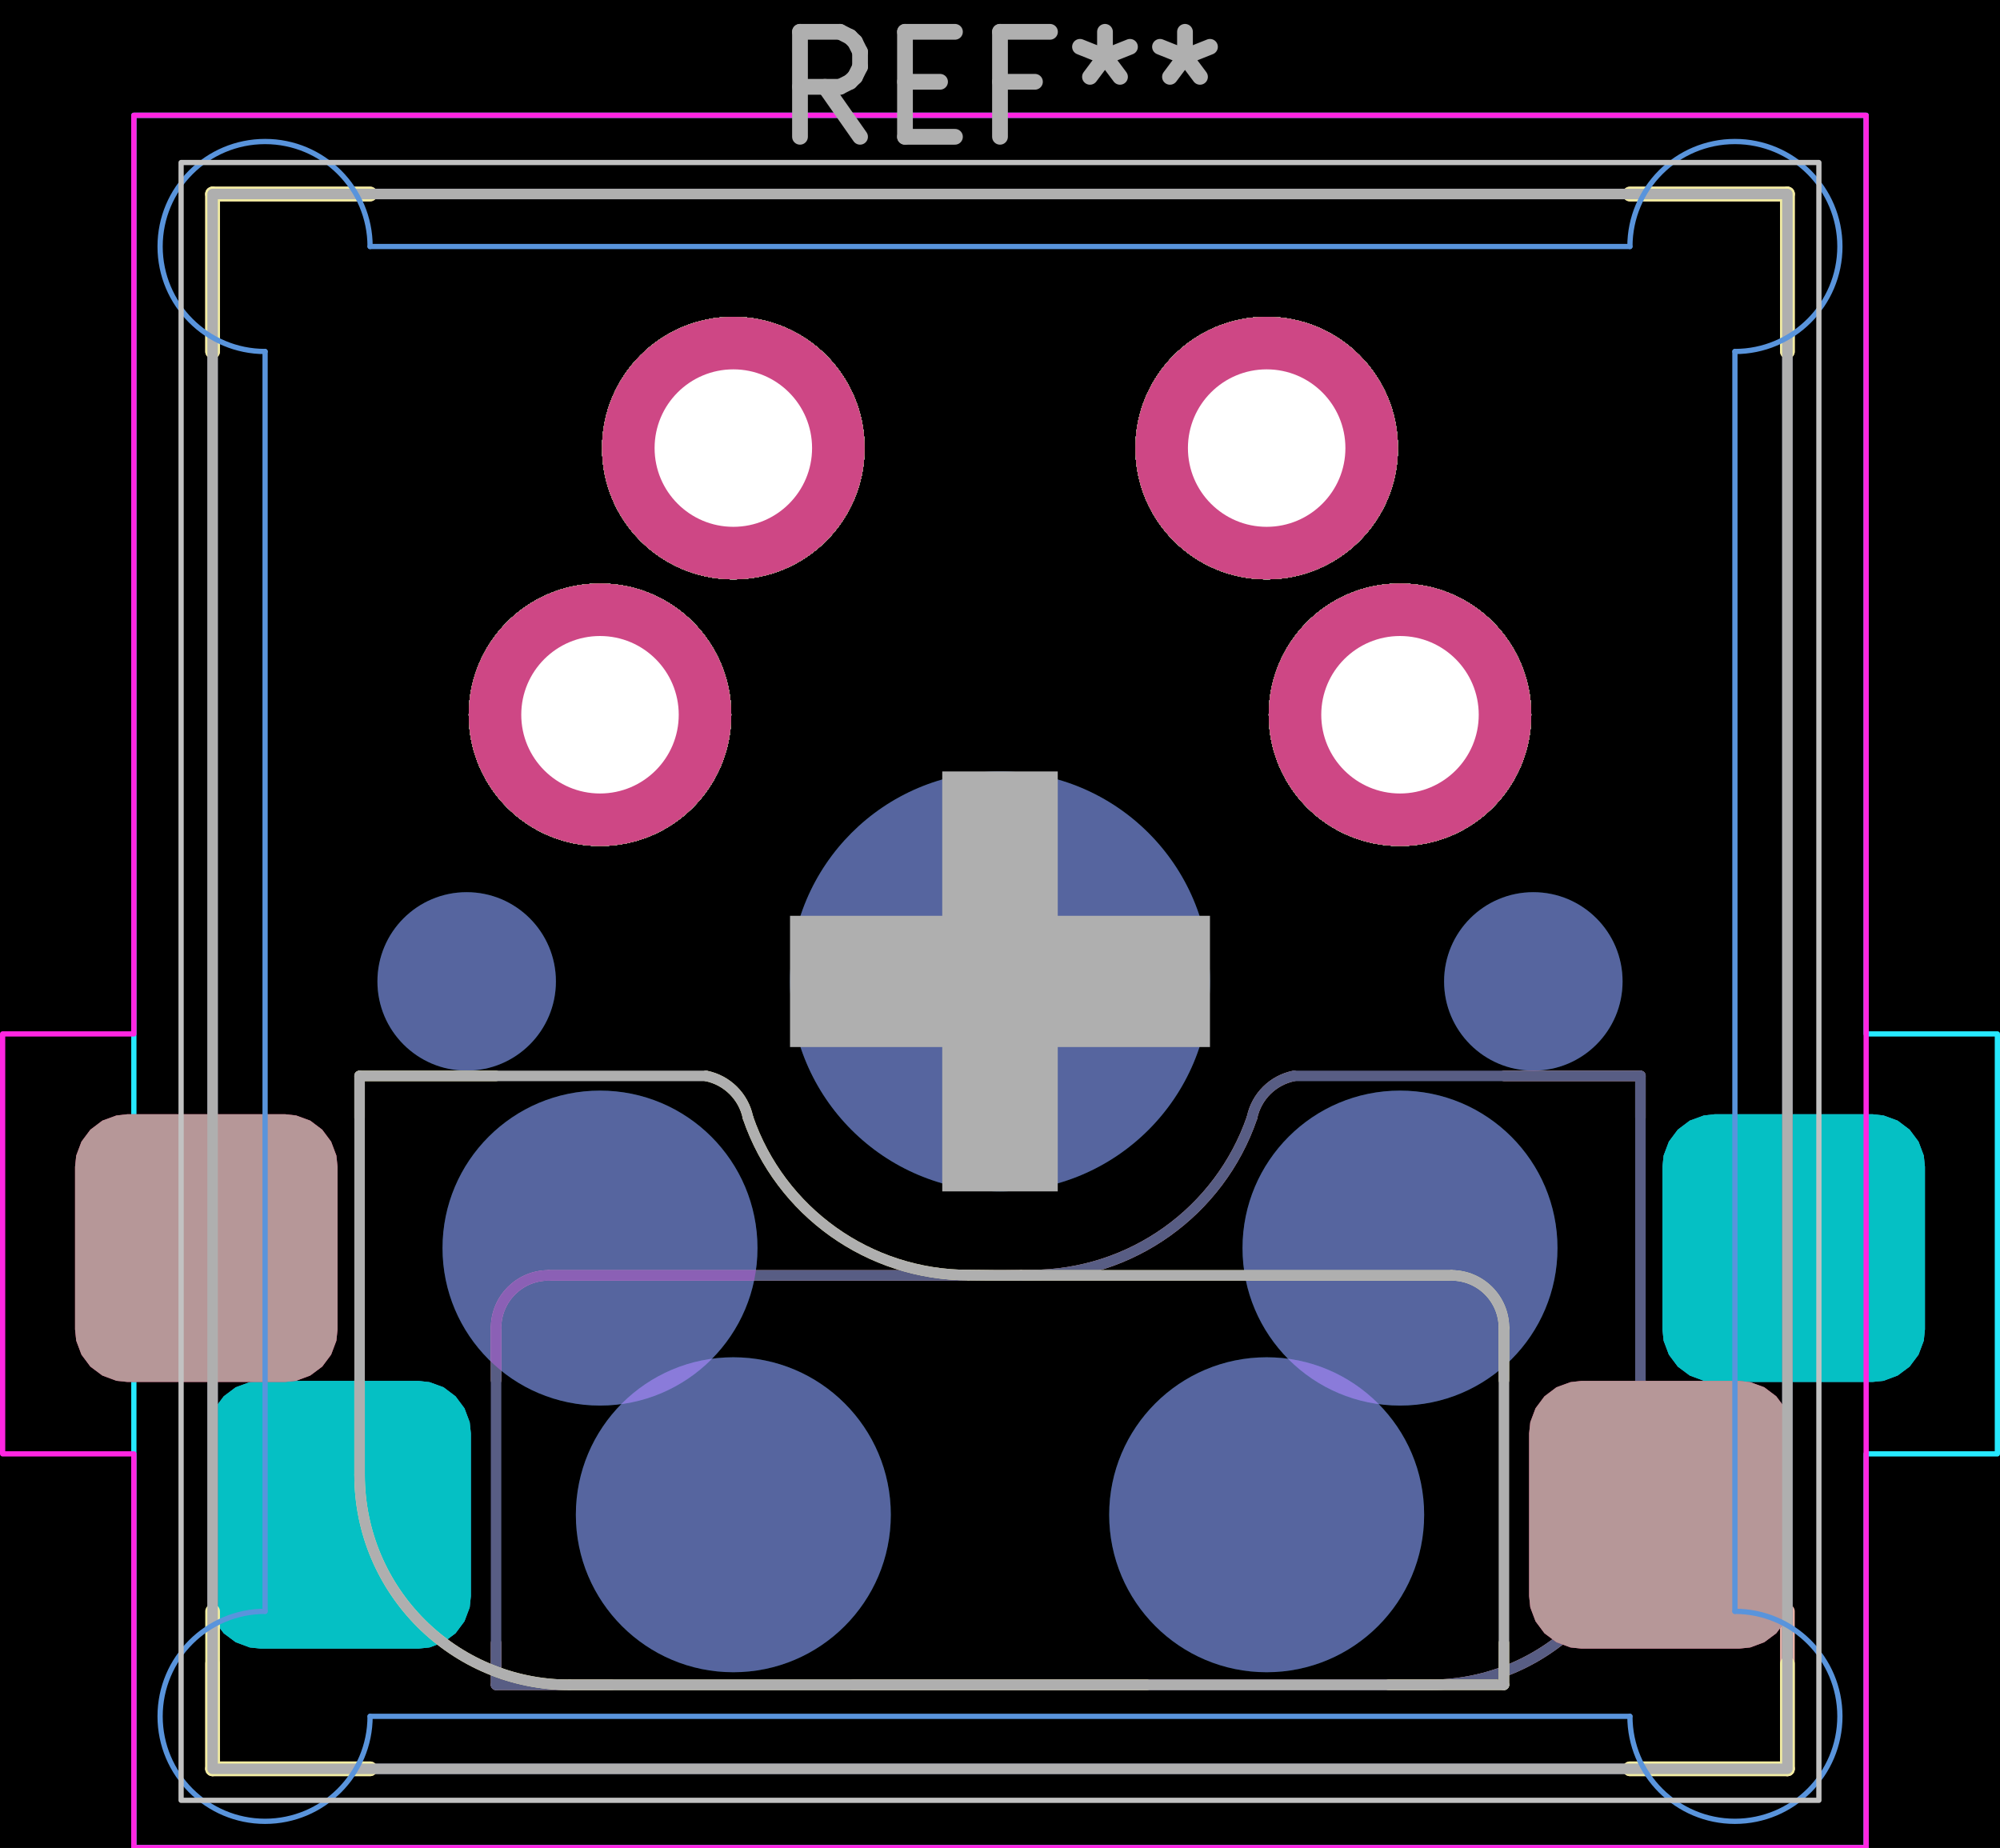
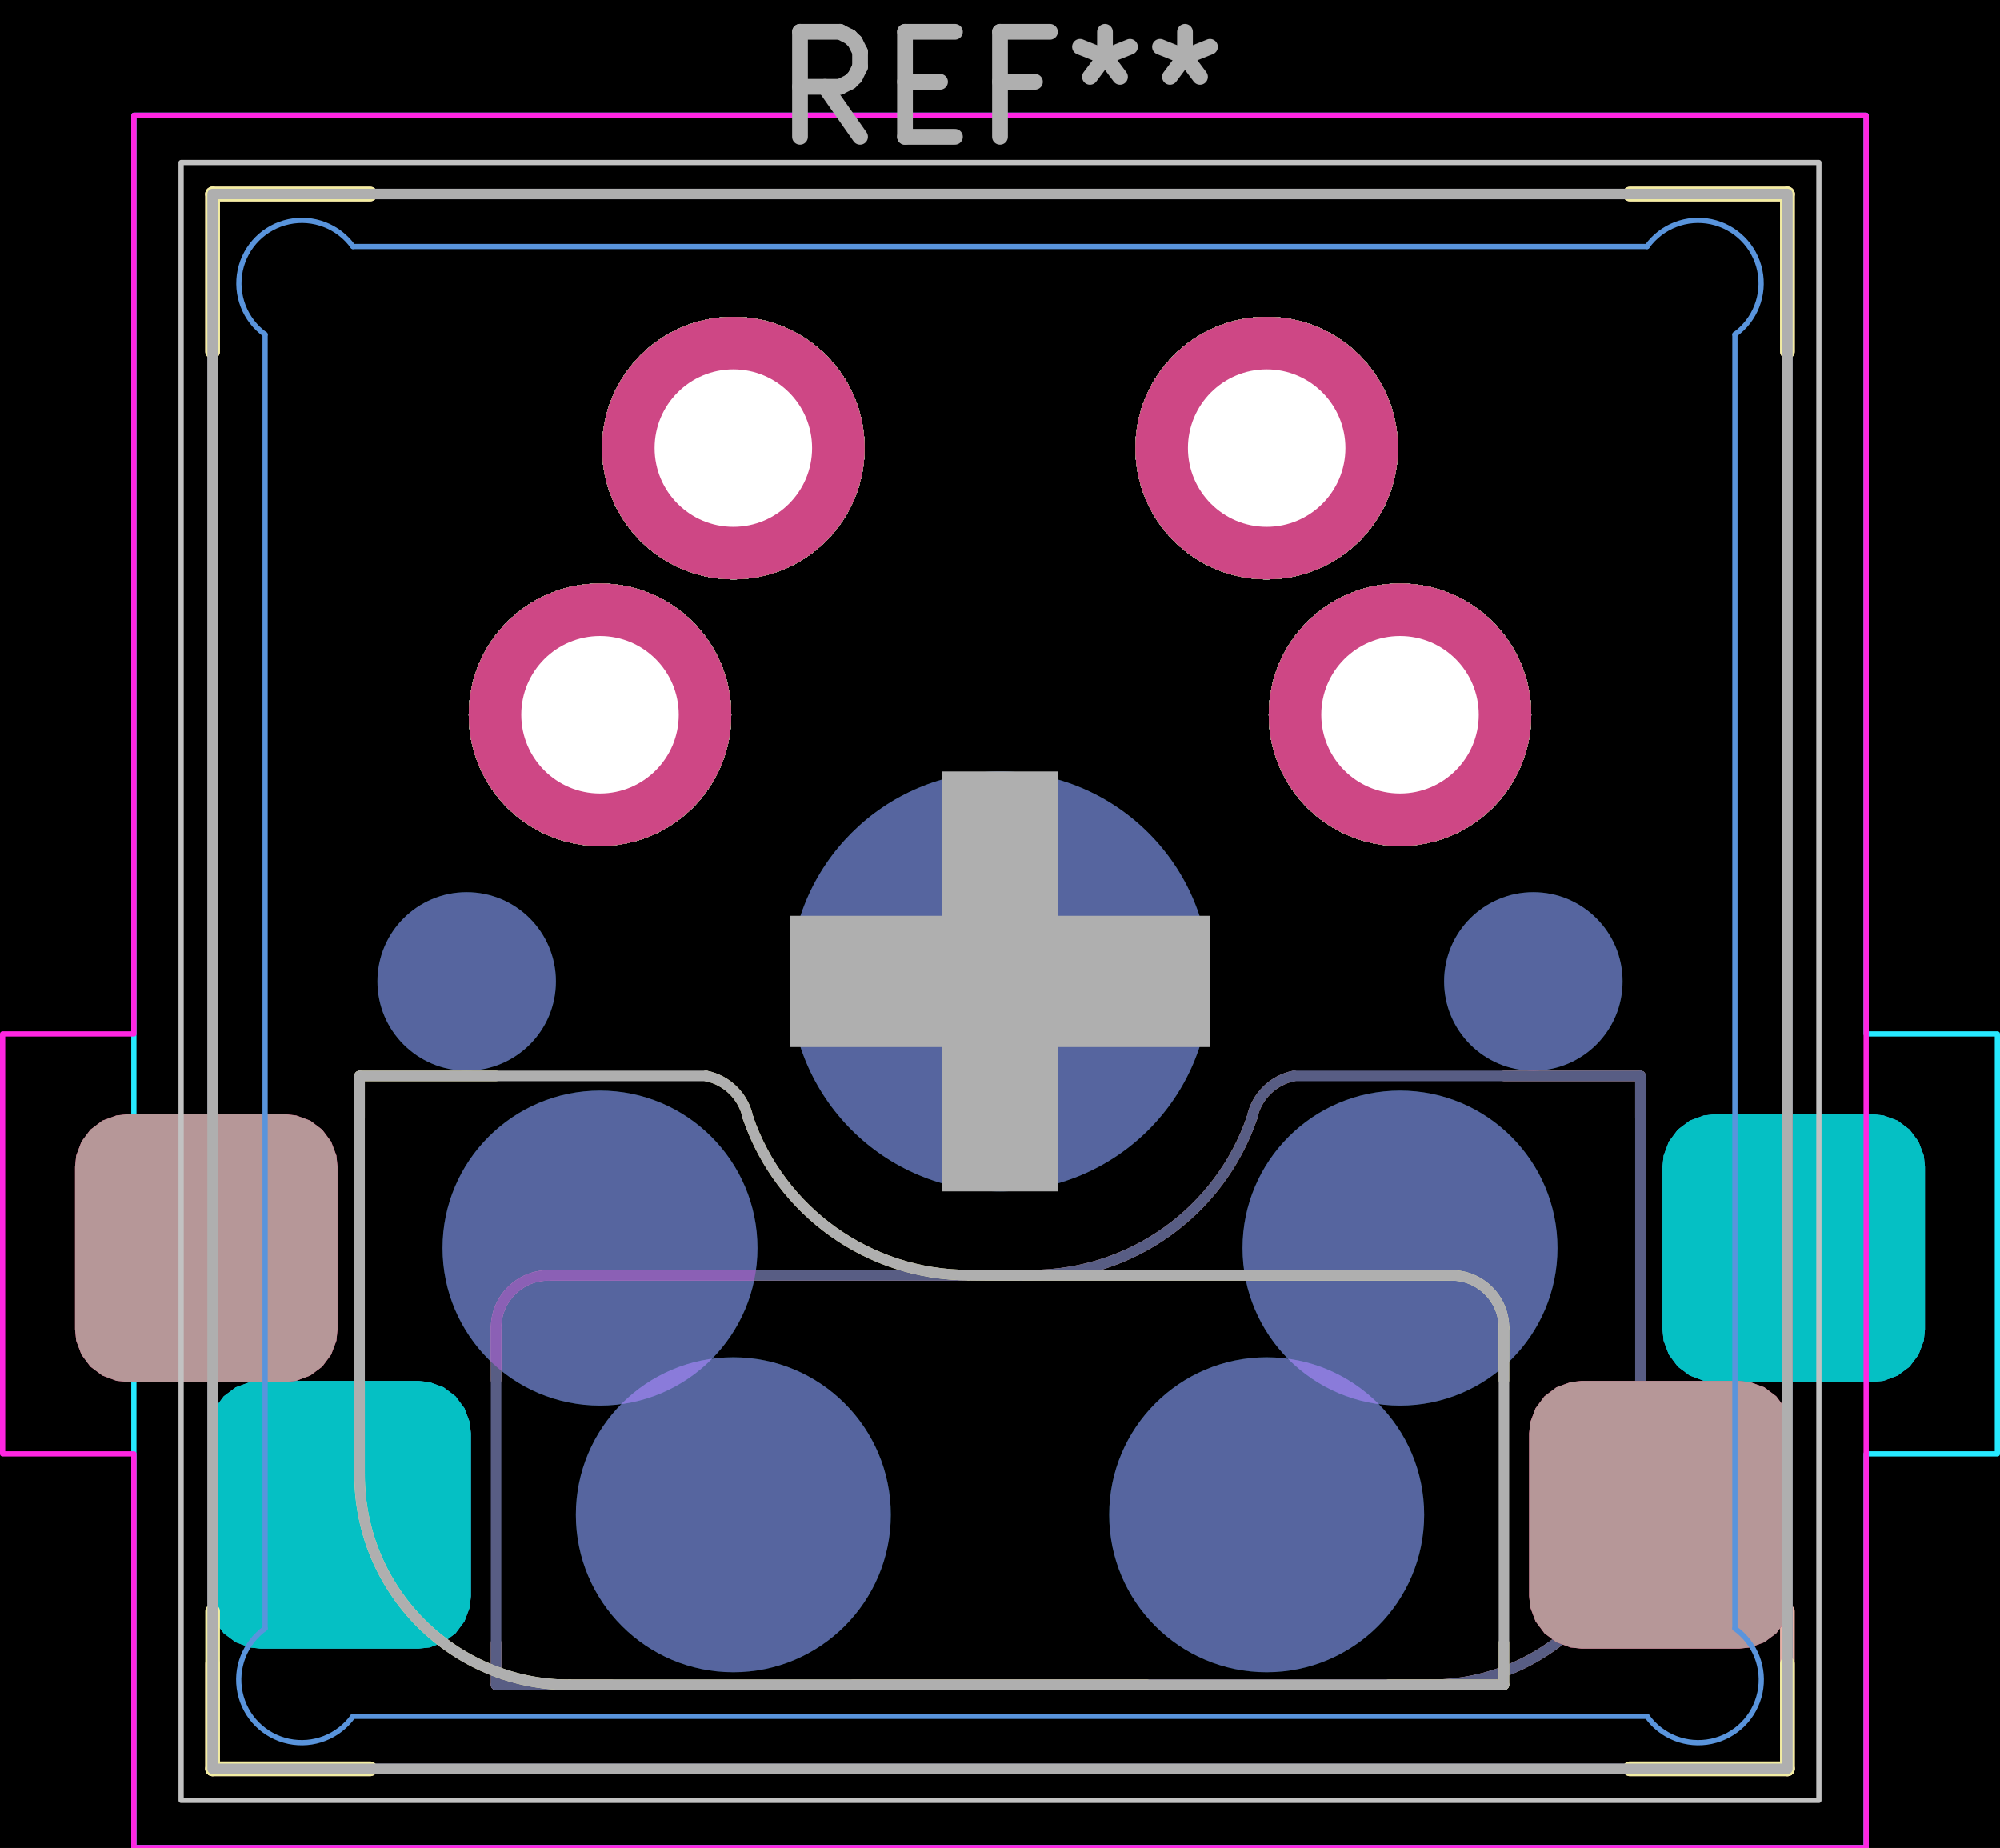
<svg xmlns="http://www.w3.org/2000/svg" version="1.1" width="100%" height="100%" viewBox="0 0 19.05 17.602" preserveAspectRatio="xMidYMid meet">
  <rect width="100%" height="100%" fill="black" />
  <g style="fill:#000000; fill-opacity:1;stroke:#000000; stroke-opacity:1; stroke-linecap:round; stroke-linejoin:round;" transform="translate(0 0) scale(1 1)">
    <path style="fill:#4D7FC4; fill-opacity:1; stroke:none;fill-rule:evenodd;" d="M 1.985,13.653 1.996,13.547 2.046,13.414 2.131,13.3 2.245,13.214 2.379,13.165 2.485,13.153 3.985,13.153 4.091,13.165 4.225,13.214 4.339,13.3 4.424,13.414 4.474,13.547 4.485,13.653 4.485,15.203 4.474,15.31 4.424,15.443 4.339,15.557 4.225,15.642 4.091,15.692 3.985,15.703 2.485,15.703 2.379,15.692 2.245,15.642 2.131,15.557 2.046,15.443 1.996,15.31 1.985,15.203 Z" />
  </g>
  <g style="fill:#4D7FC4; fill-opacity:1; stroke:none;">
    <circle cx="5.715" cy="6.808" r="1.25" />
    <circle cx="13.335" cy="6.808" r="1.25" />
    <circle cx="6.985" cy="4.268" r="1.25" />
    <circle cx="12.065" cy="4.268" r="1.25" />
    <path style="fill:#4D7FC4; fill-opacity:1; stroke:none;fill-rule:evenodd;" d="M 15.835,11.113 15.846,11.007 15.896,10.874 15.981,10.76 16.095,10.674 16.229,10.625 16.335,10.613 17.835,10.613 17.941,10.625 18.075,10.674 18.189,10.76 18.274,10.874 18.324,11.007 18.335,11.113 18.335,12.663 18.324,12.77 18.274,12.903 18.189,13.017 18.075,13.102 17.941,13.152 17.835,13.163 16.335,13.163 16.229,13.152 16.095,13.102 15.981,13.017 15.896,12.903 15.846,12.77 15.835,12.663 Z" />
  </g>
  <g style="fill:#02FFEE; fill-opacity:0.4; stroke:none;">
    <circle cx="4.445" cy="9.348" r="0.85" />
    <circle cx="5.715" cy="11.888" r="1.5" />
    <circle cx="6.985" cy="14.428" r="1.5" />
    <circle cx="9.525" cy="9.348" r="2" />
    <circle cx="12.065" cy="14.428" r="1.5" />
    <circle cx="13.335" cy="11.888" r="1.5" />
    <circle cx="14.605" cy="9.348" r="0.85" />
    <path style="fill:#02FFEE; fill-opacity:0.4; stroke:none;fill-rule:evenodd;" d="M 1.985,13.653 1.996,13.547 2.046,13.414 2.131,13.3 2.245,13.214 2.379,13.165 2.485,13.153 3.985,13.153 4.091,13.165 4.225,13.214 4.339,13.3 4.424,13.414 4.474,13.547 4.485,13.653 4.485,15.203 4.474,15.31 4.424,15.443 4.339,15.557 4.225,15.642 4.091,15.692 3.985,15.703 2.485,15.703 2.379,15.692 2.245,15.642 2.131,15.557 2.046,15.443 1.996,15.31 1.985,15.203 Z" />
    <circle cx="5.715" cy="6.808" r="1.25" />
    <circle cx="13.335" cy="6.808" r="1.25" />
    <circle cx="6.985" cy="4.268" r="1.25" />
    <circle cx="12.065" cy="4.268" r="1.25" />
    <path style="fill:#02FFEE; fill-opacity:0.4; stroke:none;fill-rule:evenodd;" d="M 15.835,11.113 15.846,11.007 15.896,10.874 15.981,10.76 16.095,10.674 16.229,10.625 16.335,10.613 17.835,10.613 17.941,10.625 18.075,10.674 18.189,10.76 18.274,10.874 18.324,11.007 18.335,11.113 18.335,12.663 18.324,12.77 18.274,12.903 18.189,13.017 18.075,13.102 17.941,13.152 17.835,13.163 16.335,13.163 16.229,13.152 16.095,13.102 15.981,13.017 15.896,12.903 15.846,12.77 15.835,12.663 Z" />
    <path style="fill:#00C2C2; fill-opacity:0.9; stroke:none;fill-rule:evenodd;" d="M 1.985,13.653 1.996,13.547 2.046,13.414 2.131,13.3 2.245,13.214 2.379,13.165 2.485,13.153 3.985,13.153 4.091,13.165 4.225,13.214 4.339,13.3 4.424,13.414 4.474,13.547 4.485,13.653 4.485,15.203 4.474,15.31 4.424,15.443 4.339,15.557 4.225,15.642 4.091,15.692 3.985,15.703 2.485,15.703 2.379,15.692 2.245,15.642 2.131,15.557 2.046,15.443 1.996,15.31 1.985,15.203 Z" />
    <path style="fill:#00C2C2; fill-opacity:0.9; stroke:none;fill-rule:evenodd;" d="M 15.835,11.113 15.846,11.007 15.896,10.874 15.981,10.76 16.095,10.674 16.229,10.625 16.335,10.613 17.835,10.613 17.941,10.625 18.075,10.674 18.189,10.76 18.274,10.874 18.324,11.007 18.335,11.113 18.335,12.663 18.324,12.77 18.274,12.903 18.189,13.017 18.075,13.102 17.941,13.152 17.835,13.163 16.335,13.163 16.229,13.152 16.095,13.102 15.981,13.017 15.896,12.903 15.846,12.77 15.835,12.663 Z" />
  </g>
  <g style="fill:none;  stroke:#E8B2A7; stroke-width:0.14; stroke-opacity:1;  stroke-linecap:round; stroke-linejoin:round;">
    <path d="M2.025 1.848 L2.025 3.348 " />
    <path d="M2.025 1.848 L3.525 1.848 " />
    <path d="M2.025 16.848 L2.025 15.848 " />
    <path d="M2.025 16.848 L3.525 16.848 " />
  </g>
  <g style="fill:none;  stroke:#E8B2A7; stroke-width:0.1; stroke-opacity:1;  stroke-linecap:round; stroke-linejoin:round;">
    <path d="M4.725 13.148 L4.725 12.648 " />
    <path d="M4.725 16.048 L4.725 15.648 " />
    <path d="M5.225 12.148 L9.325 12.148 " />
    <path d="M5.825 16.048 L4.725 16.048 " />
    <path d="M13.625 16.048 L8.125 16.048 " />
    <path d="M15.625 10.248 L14.325 10.248 " />
    <path d="M15.625 10.248 L15.625 10.648 " />
    <path d="M15.625 13.148 L15.625 14.048 " />
  </g>
  <g style="fill:none;  stroke:#E8B2A7; stroke-width:0.14; stroke-opacity:1;  stroke-linecap:round; stroke-linejoin:round;">
    <path d="M17.025 1.848 L15.525 1.848 " />
    <path d="M17.025 1.848 L17.025 3.348 " />
    <path d="M17.025 16.848 L15.525 16.848 " />
    <path d="M17.025 16.848 L17.025 15.348 " />
  </g>
  <g style="fill:none;  stroke:#E8B2A7; stroke-width:0.1; stroke-opacity:1;  stroke-linecap:round; stroke-linejoin:round;">
    <path d="M5.225 12.148 A0.5 0.5 0.0 0 0 4.725 12.648" />
    <path d="M9.325 12.148 A21.513 21.513 0.0 0 0 9.825 12.145" />
    <path d="M9.825 12.145 A2.221 2.221 0.0 0 0 11.925 10.647" />
    <path d="M12.325 10.248 A0.51 0.51 0.0 0 0 11.926 10.643" />
    <path d="M13.625 16.048 A2 2 0.0 0 0 15.625 14.048" />
    <path style="fill:none;  stroke:#26E9FF; stroke-width:0.05; stroke-opacity:1;  stroke-linecap:round; stroke-linejoin:round;fill:none" d="M 17.775,9.848 19.025,9.848 19.025,13.848 17.775,13.848 17.775,17.598 1.275,17.598 1.275,1.098 17.775,1.098 Z" />
  </g>
  <g style="fill:none;  stroke:#585D84; stroke-width:0.1; stroke-opacity:1;  stroke-linecap:round; stroke-linejoin:round;">
    <path d="M4.725 16.048 L4.725 12.648 " />
    <path d="M5.225 12.148 L9.325 12.148 " />
    <path d="M13.625 16.048 L4.725 16.048 " />
    <path d="M15.625 10.248 L12.325 10.248 " />
    <path d="M15.625 10.248 L15.625 14.048 " />
    <path style="fill:none;  stroke:#585D84; stroke-width:0.1; stroke-opacity:1;  stroke-linecap:round; stroke-linejoin:round;fill:none" d="M 2.025,1.848 17.025,1.848 17.025,16.848 2.025,16.848 Z" />
    <path d="M5.225 12.148 A0.5 0.5 0.0 0 0 4.725 12.648" />
    <path d="M9.325 12.148 A21.513 21.513 0.0 0 0 9.825 12.145" />
    <path d="M9.825 12.145 A2.221 2.221 0.0 0 0 11.925 10.647" />
    <path d="M12.325 10.248 A0.51 0.51 0.0 0 0 11.926 10.643" />
    <path d="M13.625 16.048 A2 2 0.0 0 0 15.625 14.048" />
  </g>
  <g style="fill:#F2EDA1; fill-opacity:1; stroke:none;">
    <circle cx="5.715" cy="6.808" r="1.25" />
    <circle cx="13.335" cy="6.808" r="1.25" />
    <circle cx="6.985" cy="4.268" r="1.25" />
    <circle cx="12.065" cy="4.268" r="1.25" />
  </g>
  <g style="fill:#E8B2A7; fill-opacity:1; stroke:none;">
    <circle cx="5.715" cy="6.808" r="1.25" />
    <circle cx="13.335" cy="6.808" r="1.25" />
    <circle cx="6.985" cy="4.268" r="1.25" />
    <circle cx="12.065" cy="4.268" r="1.25" />
  </g>
  <g style="fill:#28CCD9; fill-opacity:1; stroke:none;">
    <circle cx="5.715" cy="6.808" r="1.25" />
    <circle cx="13.335" cy="6.808" r="1.25" />
    <circle cx="6.985" cy="4.268" r="1.25" />
    <circle cx="12.065" cy="4.268" r="1.25" />
  </g>
  <g style="fill:#A7A5C6; fill-opacity:1; stroke:none;">
    <circle cx="5.715" cy="6.808" r="1.25" />
    <circle cx="13.335" cy="6.808" r="1.25" />
    <circle cx="6.985" cy="4.268" r="1.25" />
    <circle cx="12.065" cy="4.268" r="1.25" />
  </g>
  <g style="fill:#F76F8E; fill-opacity:1; stroke:none;">
    <circle cx="5.715" cy="6.808" r="1.25" />
    <circle cx="13.335" cy="6.808" r="1.25" />
    <circle cx="6.985" cy="4.268" r="1.25" />
    <circle cx="12.065" cy="4.268" r="1.25" />
  </g>
  <g style="fill:#5BC3EB; fill-opacity:1; stroke:none;">
    <circle cx="5.715" cy="6.808" r="1.25" />
    <circle cx="13.335" cy="6.808" r="1.25" />
    <circle cx="6.985" cy="4.268" r="1.25" />
    <circle cx="12.065" cy="4.268" r="1.25" />
  </g>
  <g style="fill:#ED7C33; fill-opacity:1; stroke:none;">
    <circle cx="5.715" cy="6.808" r="1.25" />
    <circle cx="13.335" cy="6.808" r="1.25" />
    <circle cx="6.985" cy="4.268" r="1.25" />
    <circle cx="12.065" cy="4.268" r="1.25" />
  </g>
  <g style="fill:#F2EDA1; fill-opacity:1; stroke:none;">
    <circle cx="5.715" cy="6.808" r="1.25" />
    <circle cx="13.335" cy="6.808" r="1.25" />
    <circle cx="6.985" cy="4.268" r="1.25" />
    <circle cx="12.065" cy="4.268" r="1.25" />
  </g>
  <g style="fill:#E8B2A7; fill-opacity:1; stroke:none;">
    <circle cx="5.715" cy="6.808" r="1.25" />
    <circle cx="13.335" cy="6.808" r="1.25" />
    <circle cx="6.985" cy="4.268" r="1.25" />
    <circle cx="12.065" cy="4.268" r="1.25" />
  </g>
  <g style="fill:#28CCD9; fill-opacity:1; stroke:none;">
    <circle cx="5.715" cy="6.808" r="1.25" />
    <circle cx="13.335" cy="6.808" r="1.25" />
    <circle cx="6.985" cy="4.268" r="1.25" />
    <circle cx="12.065" cy="4.268" r="1.25" />
  </g>
  <g style="fill:#A7A5C6; fill-opacity:1; stroke:none;">
    <circle cx="5.715" cy="6.808" r="1.25" />
    <circle cx="13.335" cy="6.808" r="1.25" />
    <circle cx="6.985" cy="4.268" r="1.25" />
    <circle cx="12.065" cy="4.268" r="1.25" />
  </g>
  <g style="fill:#F76F8E; fill-opacity:1; stroke:none;">
    <circle cx="5.715" cy="6.808" r="1.25" />
    <circle cx="13.335" cy="6.808" r="1.25" />
    <circle cx="6.985" cy="4.268" r="1.25" />
    <circle cx="12.065" cy="4.268" r="1.25" />
  </g>
  <g style="fill:#5BC3EB; fill-opacity:1; stroke:none;">
    <circle cx="5.715" cy="6.808" r="1.25" />
    <circle cx="13.335" cy="6.808" r="1.25" />
    <circle cx="6.985" cy="4.268" r="1.25" />
    <circle cx="12.065" cy="4.268" r="1.25" />
  </g>
  <g style="fill:#ED7C33; fill-opacity:1; stroke:none;">
    <circle cx="5.715" cy="6.808" r="1.25" />
    <circle cx="13.335" cy="6.808" r="1.25" />
    <circle cx="6.985" cy="4.268" r="1.25" />
    <circle cx="12.065" cy="4.268" r="1.25" />
  </g>
  <g style="fill:#F2EDA1; fill-opacity:1; stroke:none;">
    <circle cx="5.715" cy="6.808" r="1.25" />
    <circle cx="13.335" cy="6.808" r="1.25" />
    <circle cx="6.985" cy="4.268" r="1.25" />
    <circle cx="12.065" cy="4.268" r="1.25" />
  </g>
  <g style="fill:#E8B2A7; fill-opacity:1; stroke:none;">
    <circle cx="5.715" cy="6.808" r="1.25" />
    <circle cx="13.335" cy="6.808" r="1.25" />
    <circle cx="6.985" cy="4.268" r="1.25" />
    <circle cx="12.065" cy="4.268" r="1.25" />
  </g>
  <g style="fill:#28CCD9; fill-opacity:1; stroke:none;">
    <circle cx="5.715" cy="6.808" r="1.25" />
    <circle cx="13.335" cy="6.808" r="1.25" />
    <circle cx="6.985" cy="4.268" r="1.25" />
    <circle cx="12.065" cy="4.268" r="1.25" />
  </g>
  <g style="fill:#A7A5C6; fill-opacity:1; stroke:none;">
    <circle cx="5.715" cy="6.808" r="1.25" />
    <circle cx="13.335" cy="6.808" r="1.25" />
    <circle cx="6.985" cy="4.268" r="1.25" />
    <circle cx="12.065" cy="4.268" r="1.25" />
  </g>
  <g style="fill:#F76F8E; fill-opacity:1; stroke:none;">
    <circle cx="5.715" cy="6.808" r="1.25" />
    <circle cx="13.335" cy="6.808" r="1.25" />
    <circle cx="6.985" cy="4.268" r="1.25" />
    <circle cx="12.065" cy="4.268" r="1.25" />
  </g>
  <g style="fill:#5BC3EB; fill-opacity:1; stroke:none;">
    <circle cx="5.715" cy="6.808" r="1.25" />
    <circle cx="13.335" cy="6.808" r="1.25" />
    <circle cx="6.985" cy="4.268" r="1.25" />
    <circle cx="12.065" cy="4.268" r="1.25" />
  </g>
  <g style="fill:#ED7C33; fill-opacity:1; stroke:none;">
    <circle cx="5.715" cy="6.808" r="1.25" />
    <circle cx="13.335" cy="6.808" r="1.25" />
    <circle cx="6.985" cy="4.268" r="1.25" />
    <circle cx="12.065" cy="4.268" r="1.25" />
  </g>
  <g style="fill:#8DCB81; fill-opacity:1; stroke:none;">
    <circle cx="5.715" cy="6.808" r="1.25" />
    <circle cx="13.335" cy="6.808" r="1.25" />
    <circle cx="6.985" cy="4.268" r="1.25" />
    <circle cx="12.065" cy="4.268" r="1.25" />
  </g>
  <g style="fill:#F2EDA1; fill-opacity:1; stroke:none;">
    <circle cx="5.715" cy="6.808" r="1.25" />
    <circle cx="13.335" cy="6.808" r="1.25" />
    <circle cx="6.985" cy="4.268" r="1.25" />
    <circle cx="12.065" cy="4.268" r="1.25" />
  </g>
  <g style="fill:#E8B2A7; fill-opacity:1; stroke:none;">
    <circle cx="5.715" cy="6.808" r="1.25" />
    <circle cx="13.335" cy="6.808" r="1.25" />
    <circle cx="6.985" cy="4.268" r="1.25" />
    <circle cx="12.065" cy="4.268" r="1.25" />
  </g>
  <g style="fill:#28CCD9; fill-opacity:1; stroke:none;">
    <circle cx="5.715" cy="6.808" r="1.25" />
    <circle cx="13.335" cy="6.808" r="1.25" />
    <circle cx="6.985" cy="4.268" r="1.25" />
    <circle cx="12.065" cy="4.268" r="1.25" />
  </g>
  <g style="fill:#A7A5C6; fill-opacity:1; stroke:none;">
    <circle cx="5.715" cy="6.808" r="1.25" />
    <circle cx="13.335" cy="6.808" r="1.25" />
    <circle cx="6.985" cy="4.268" r="1.25" />
    <circle cx="12.065" cy="4.268" r="1.25" />
  </g>
  <g style="fill:#DB628B; fill-opacity:1; stroke:none;">
    <circle cx="5.715" cy="6.808" r="1.25" />
    <circle cx="13.335" cy="6.808" r="1.25" />
    <circle cx="6.985" cy="4.268" r="1.25" />
    <circle cx="12.065" cy="4.268" r="1.25" />
  </g>
  <g style="fill:#4FCBCB; fill-opacity:1; stroke:none;">
    <circle cx="5.715" cy="6.808" r="1.25" />
    <circle cx="13.335" cy="6.808" r="1.25" />
    <circle cx="6.985" cy="4.268" r="1.25" />
    <circle cx="12.065" cy="4.268" r="1.25" />
  </g>
  <g style="fill:#CE7D2C; fill-opacity:1; stroke:none;">
    <circle cx="5.715" cy="6.808" r="1.25" />
    <circle cx="13.335" cy="6.808" r="1.25" />
    <circle cx="6.985" cy="4.268" r="1.25" />
    <circle cx="12.065" cy="4.268" r="1.25" />
  </g>
  <g style="fill:#7FC87F; fill-opacity:1; stroke:none;">
    <circle cx="5.715" cy="6.808" r="1.25" />
    <circle cx="13.335" cy="6.808" r="1.25" />
    <circle cx="6.985" cy="4.268" r="1.25" />
    <circle cx="12.065" cy="4.268" r="1.25" />
  </g>
  <g style="fill:#C83434; fill-opacity:1; stroke:none;">
    <circle cx="5.715" cy="6.808" r="1.25" />
    <circle cx="13.335" cy="6.808" r="1.25" />
    <path style="fill:#C83434; fill-opacity:1; stroke:none;fill-rule:evenodd;" d="M 14.565,13.653 14.576,13.547 14.626,13.414 14.711,13.3 14.825,13.214 14.959,13.165 15.065,13.153 16.565,13.153 16.671,13.165 16.805,13.214 16.919,13.3 17.004,13.414 17.054,13.547 17.065,13.653 17.065,15.203 17.054,15.31 17.004,15.443 16.919,15.557 16.805,15.642 16.671,15.692 16.565,15.703 15.065,15.703 14.959,15.692 14.825,15.642 14.711,15.557 14.626,15.443 14.576,15.31 14.565,15.203 Z" />
    <path style="fill:#C83434; fill-opacity:1; stroke:none;fill-rule:evenodd;" d="M 0.715,11.113 0.726,11.007 0.776,10.874 0.861,10.76 0.975,10.674 1.109,10.625 1.215,10.613 2.715,10.613 2.821,10.625 2.955,10.674 3.069,10.76 3.154,10.874 3.204,11.007 3.215,11.113 3.215,12.663 3.204,12.77 3.154,12.903 3.069,13.017 2.955,13.102 2.821,13.152 2.715,13.163 1.215,13.163 1.109,13.152 0.975,13.102 0.861,13.017 0.776,12.903 0.726,12.77 0.715,12.663 Z" />
    <circle cx="6.985" cy="4.268" r="1.25" />
    <circle cx="12.065" cy="4.268" r="1.25" />
  </g>
  <g style="fill:#D864FF; fill-opacity:0.4; stroke:none;">
    <circle cx="4.445" cy="9.348" r="0.85" />
    <circle cx="5.715" cy="11.888" r="1.5" />
    <circle cx="6.985" cy="14.428" r="1.5" />
    <circle cx="9.525" cy="9.348" r="2" />
    <circle cx="12.065" cy="14.428" r="1.5" />
    <circle cx="13.335" cy="11.888" r="1.5" />
    <circle cx="14.605" cy="9.348" r="0.85" />
    <circle cx="5.715" cy="6.808" r="1.25" />
    <circle cx="13.335" cy="6.808" r="1.25" />
    <path style="fill:#D864FF; fill-opacity:0.4; stroke:none;fill-rule:evenodd;" d="M 14.565,13.653 14.576,13.547 14.626,13.414 14.711,13.3 14.825,13.214 14.959,13.165 15.065,13.153 16.565,13.153 16.671,13.165 16.805,13.214 16.919,13.3 17.004,13.414 17.054,13.547 17.065,13.653 17.065,15.203 17.054,15.31 17.004,15.443 16.919,15.557 16.805,15.642 16.671,15.692 16.565,15.703 15.065,15.703 14.959,15.692 14.825,15.642 14.711,15.557 14.626,15.443 14.576,15.31 14.565,15.203 Z" />
    <path style="fill:#D864FF; fill-opacity:0.4; stroke:none;fill-rule:evenodd;" d="M 0.715,11.113 0.726,11.007 0.776,10.874 0.861,10.76 0.975,10.674 1.109,10.625 1.215,10.613 2.715,10.613 2.821,10.625 2.955,10.674 3.069,10.76 3.154,10.874 3.204,11.007 3.215,11.113 3.215,12.663 3.204,12.77 3.154,12.903 3.069,13.017 2.955,13.102 2.821,13.152 2.715,13.163 1.215,13.163 1.109,13.152 0.975,13.102 0.861,13.017 0.776,12.903 0.726,12.77 0.715,12.663 Z" />
    <circle cx="6.985" cy="4.268" r="1.25" />
    <circle cx="12.065" cy="4.268" r="1.25" />
    <path style="fill:#B4A09A; fill-opacity:0.9; stroke:none;fill-rule:evenodd;" d="M 14.565,13.653 14.576,13.547 14.626,13.414 14.711,13.3 14.825,13.214 14.959,13.165 15.065,13.153 16.565,13.153 16.671,13.165 16.805,13.214 16.919,13.3 17.004,13.414 17.054,13.547 17.065,13.653 17.065,15.203 17.054,15.31 17.004,15.443 16.919,15.557 16.805,15.642 16.671,15.692 16.565,15.703 15.065,15.703 14.959,15.692 14.825,15.642 14.711,15.557 14.626,15.443 14.576,15.31 14.565,15.203 Z" />
    <path style="fill:#B4A09A; fill-opacity:0.9; stroke:none;fill-rule:evenodd;" d="M 0.715,11.113 0.726,11.007 0.776,10.874 0.861,10.76 0.975,10.674 1.109,10.625 1.215,10.613 2.715,10.613 2.821,10.625 2.955,10.674 3.069,10.76 3.154,10.874 3.204,11.007 3.215,11.113 3.215,12.663 3.204,12.77 3.154,12.903 3.069,13.017 2.955,13.102 2.821,13.152 2.715,13.163 1.215,13.163 1.109,13.152 0.975,13.102 0.861,13.017 0.776,12.903 0.726,12.77 0.715,12.663 Z" />
  </g>
  <g style="fill:none;  stroke:#F2EDA1; stroke-width:0.14; stroke-opacity:1;  stroke-linecap:round; stroke-linejoin:round;">
    <path d="M2.025 1.848 L2.025 3.348 " />
    <path d="M2.025 1.848 L3.525 1.848 " />
    <path d="M2.025 16.848 L2.025 15.348 " />
    <path d="M2.025 16.848 L3.525 16.848 " />
  </g>
  <g style="fill:none;  stroke:#F2EDA1; stroke-width:0.1; stroke-opacity:1;  stroke-linecap:round; stroke-linejoin:round;">
    <path d="M3.425 10.248 L3.425 10.648 " />
    <path d="M3.425 10.248 L4.725 10.248 " />
    <path d="M3.425 13.148 L3.425 14.048 " />
    <path d="M5.425 16.048 L10.925 16.048 " />
    <path d="M13.225 16.048 L14.325 16.048 " />
    <path d="M13.825 12.148 L9.725 12.148 " />
    <path d="M14.325 13.148 L14.325 12.648 " />
    <path d="M14.325 16.048 L14.325 15.648 " />
  </g>
  <g style="fill:none;  stroke:#F2EDA1; stroke-width:0.14; stroke-opacity:1;  stroke-linecap:round; stroke-linejoin:round;">
    <path d="M17.025 1.848 L15.525 1.848 " />
    <path d="M17.025 1.848 L17.025 3.348 " />
    <path d="M17.025 16.848 L15.525 16.848 " />
    <path d="M17.025 16.848 L17.025 15.848 " />
  </g>
  <g style="fill:none;  stroke:#F2EDA1; stroke-width:0.1; stroke-opacity:1;  stroke-linecap:round; stroke-linejoin:round;">
    <path d="M3.425 14.048 A2 2 0.0 0 0 5.425 16.048" />
    <path d="M7.124 10.643 A0.51 0.51 0.0 0 0 6.725 10.248" />
    <path d="M7.125 10.647 A2.221 2.221 0.0 0 0 9.225 12.145" />
    <path d="M9.225 12.145 A21.513 21.513 0.0 0 0 9.725 12.148" />
    <path d="M14.325 12.648 A0.5 0.5 0.0 0 0 13.825 12.148" />
    <path style="fill:none;  stroke:#FF26E2; stroke-width:0.05; stroke-opacity:1;  stroke-linecap:round; stroke-linejoin:round;fill:none" d="M 1.275,9.848 0.025,9.848 0.025,13.848 1.275,13.848 1.275,17.598 17.775,17.598 17.775,1.098 1.275,1.098 Z" />
  </g>
  <g style="fill:none;  stroke:#AFAFAF; stroke-width:0.15; stroke-opacity:1;  stroke-linecap:round; stroke-linejoin:round;">
    <text x="9.525" y="1.348" textLength="4.536" font-size="1.333" lengthAdjust="spacingAndGlyphs" text-anchor="middle" opacity="0" stroke-opacity="0">REF**</text>
    <g class="stroked-text">
      <path d="M8.192 1.303 L7.858 0.827 " />
      <path d="M7.62 1.303 L7.62 0.303 " />
      <path d="M7.62 0.303 L8.001 0.303 " />
      <path d="M8.001 0.303 L8.096 0.351 " />
      <path d="M8.096 0.351 L8.144 0.398 " />
      <path d="M8.144 0.398 L8.192 0.494 " />
      <path d="M8.192 0.494 L8.192 0.636 " />
      <path d="M8.192 0.636 L8.144 0.732 " />
      <path d="M8.144 0.732 L8.096 0.779 " />
      <path d="M8.096 0.779 L8.001 0.827 " />
      <path d="M8.001 0.827 L7.62 0.827 " />
      <path d="M8.62 0.779 L8.954 0.779 " />
      <path d="M9.096 1.303 L8.62 1.303 " />
      <path d="M8.62 1.303 L8.62 0.303 " />
      <path d="M8.62 0.303 L9.096 0.303 " />
      <path d="M9.858 0.779 L9.525 0.779 " />
      <path d="M9.525 1.303 L9.525 0.303 " />
      <path d="M9.525 0.303 L10.001 0.303 " />
      <path d="M10.525 0.303 L10.525 0.541 " />
      <path d="M10.287 0.446 L10.525 0.541 " />
      <path d="M10.525 0.541 L10.763 0.446 " />
      <path d="M10.382 0.732 L10.525 0.541 " />
      <path d="M10.525 0.541 L10.668 0.732 " />
      <path d="M11.287 0.303 L11.287 0.541 " />
      <path d="M11.049 0.446 L11.287 0.541 " />
      <path d="M11.287 0.541 L11.525 0.446 " />
      <path d="M11.144 0.732 L11.287 0.541 " />
      <path d="M11.287 0.541 L11.43 0.732 " />
    </g>
  </g>
  <g style="fill:none;  stroke:#AFAFAF; stroke-width:0.1; stroke-opacity:1;  stroke-linecap:round; stroke-linejoin:round;">
    <path d="M3.425 10.248 L3.425 14.048 " />
    <path d="M3.425 10.248 L6.725 10.248 " />
    <path d="M5.425 16.048 L14.325 16.048 " />
    <path d="M13.825 12.148 L9.725 12.148 " />
    <path d="M14.325 16.048 L14.325 12.648 " />
    <path style="fill:none;  stroke:#AFAFAF; stroke-width:0.1; stroke-opacity:1;  stroke-linecap:round; stroke-linejoin:round;fill:none" d="M 2.025,1.848 17.025,1.848 17.025,16.848 2.025,16.848 Z" />
    <path d="M3.425 14.048 A2 2 0.0 0 0 5.425 16.048" />
    <path d="M7.124 10.643 A0.51 0.51 0.0 0 0 6.725 10.248" />
    <path d="M7.125 10.647 A2.221 2.221 0.0 0 0 9.225 12.145" />
    <path d="M9.225 12.145 A21.513 21.513 0.0 0 0 9.725 12.148" />
    <path d="M14.325 12.648 A0.5 0.5 0.0 0 0 13.825 12.148" />
    <path style="fill:#AFAFAF; fill-opacity:1; stroke:none;fill-rule:evenodd;" d="M 10.075,8.723 11.525,8.723 11.525,9.973 10.075,9.973 10.075,11.348 8.975,11.348 8.975,9.973 7.525,9.973 7.525,8.723 8.975,8.723 8.975,7.348 10.075,7.348 Z" />
  </g>
  <g style="fill:none;  stroke:#5994DC; stroke-width:0.05; stroke-opacity:1;  stroke-linecap:round; stroke-linejoin:round;">
-     <path d="M3.525 2.348 L15.525 2.348 " />
-     <path d="M16.525 3.348 L16.525 15.348 " />
-     <path d="M15.525 16.348 L3.525 16.348 " />
-     <path d="M2.525 15.348 L2.525 3.348 " />
-     <path d="M16.525 3.348 A1 1 0.0 1 0 15.525 2.348" />
-     <path d="M15.525 16.348 A1 1 0.0 1 0 16.525 15.348" />
-     <path d="M2.525 15.348 A1 1 0.0 1 0 3.525 16.348" />
-     <path d="M3.525 2.348 A1 1 0.0 1 0 2.525 3.348" />
+     <path d="M3.362 2.348 L15.688 2.348 " />
+     <path d="M16.525 3.186 L16.525 15.511 " />
+     <path d="M15.688 16.348 L3.362 16.348 " />
+     <path d="M2.525 15.511 L2.525 3.186 " />
+     <path d="M16.525 3.186 A0.6 0.6 0.0 1 0 15.688 2.348" />
+     <path d="M15.688 16.348 A0.6 0.6 0.0 1 0 16.525 15.511" />
+     <path d="M2.525 15.511 A0.6 0.6 0.0 1 0 3.362 16.348" />
+     <path d="M3.362 2.348 A0.6 0.6 0.0 1 0 2.525 3.186" />
    <path style="fill:none;  stroke:#C2C2C2; stroke-width:0.05; stroke-opacity:1;  stroke-linecap:round; stroke-linejoin:round;fill:none" d="M 1.725,1.548 17.325,1.548 17.325,17.148 1.725,17.148 Z" />
  </g>
  <g style="fill:#FFFFFF; fill-opacity:1; stroke:none;">
    <circle cx="5.715" cy="6.808" r="0.75" />
  </g>
  <g style="fill:#FFFFFF; fill-opacity:1; stroke:none;">
    <circle cx="13.335" cy="6.808" r="0.75" />
  </g>
  <g style="fill:#FFFFFF; fill-opacity:1; stroke:none;">
    <circle cx="6.985" cy="4.268" r="0.75" />
  </g>
  <g style="fill:#FFFFFF; fill-opacity:1; stroke:none;">
    <circle cx="12.065" cy="4.268" r="0.75" />
  </g>
</svg>
